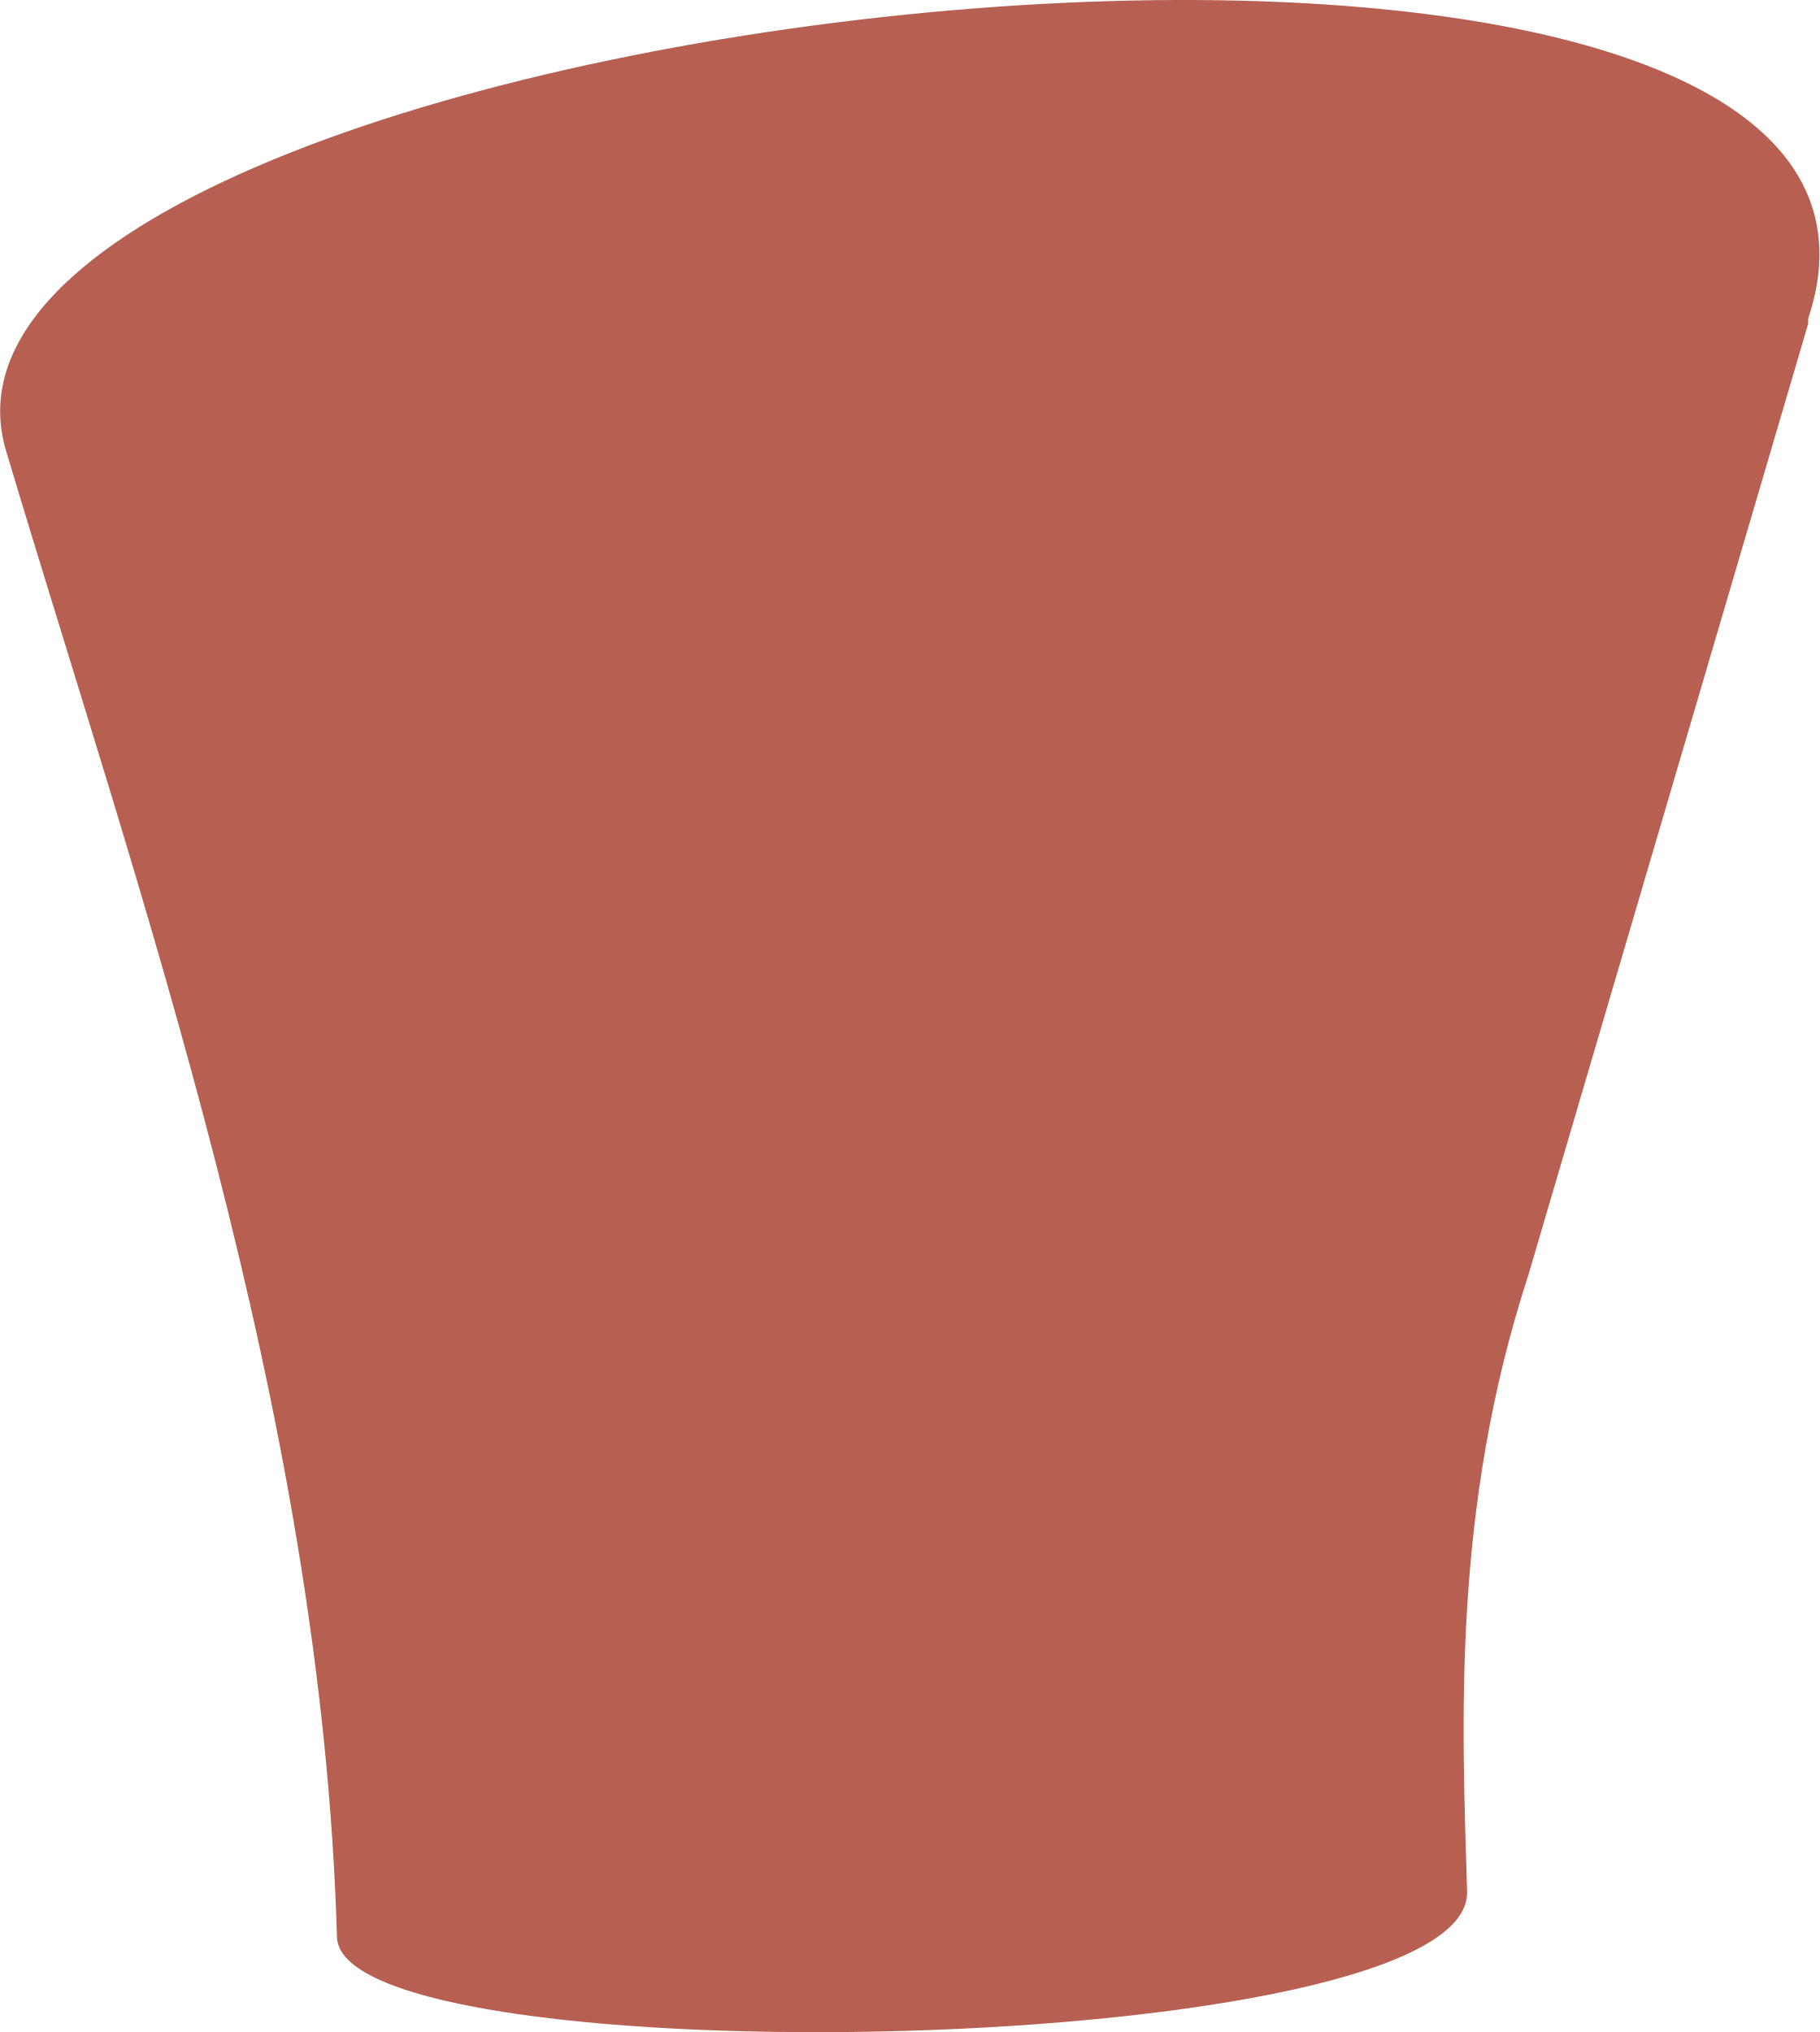
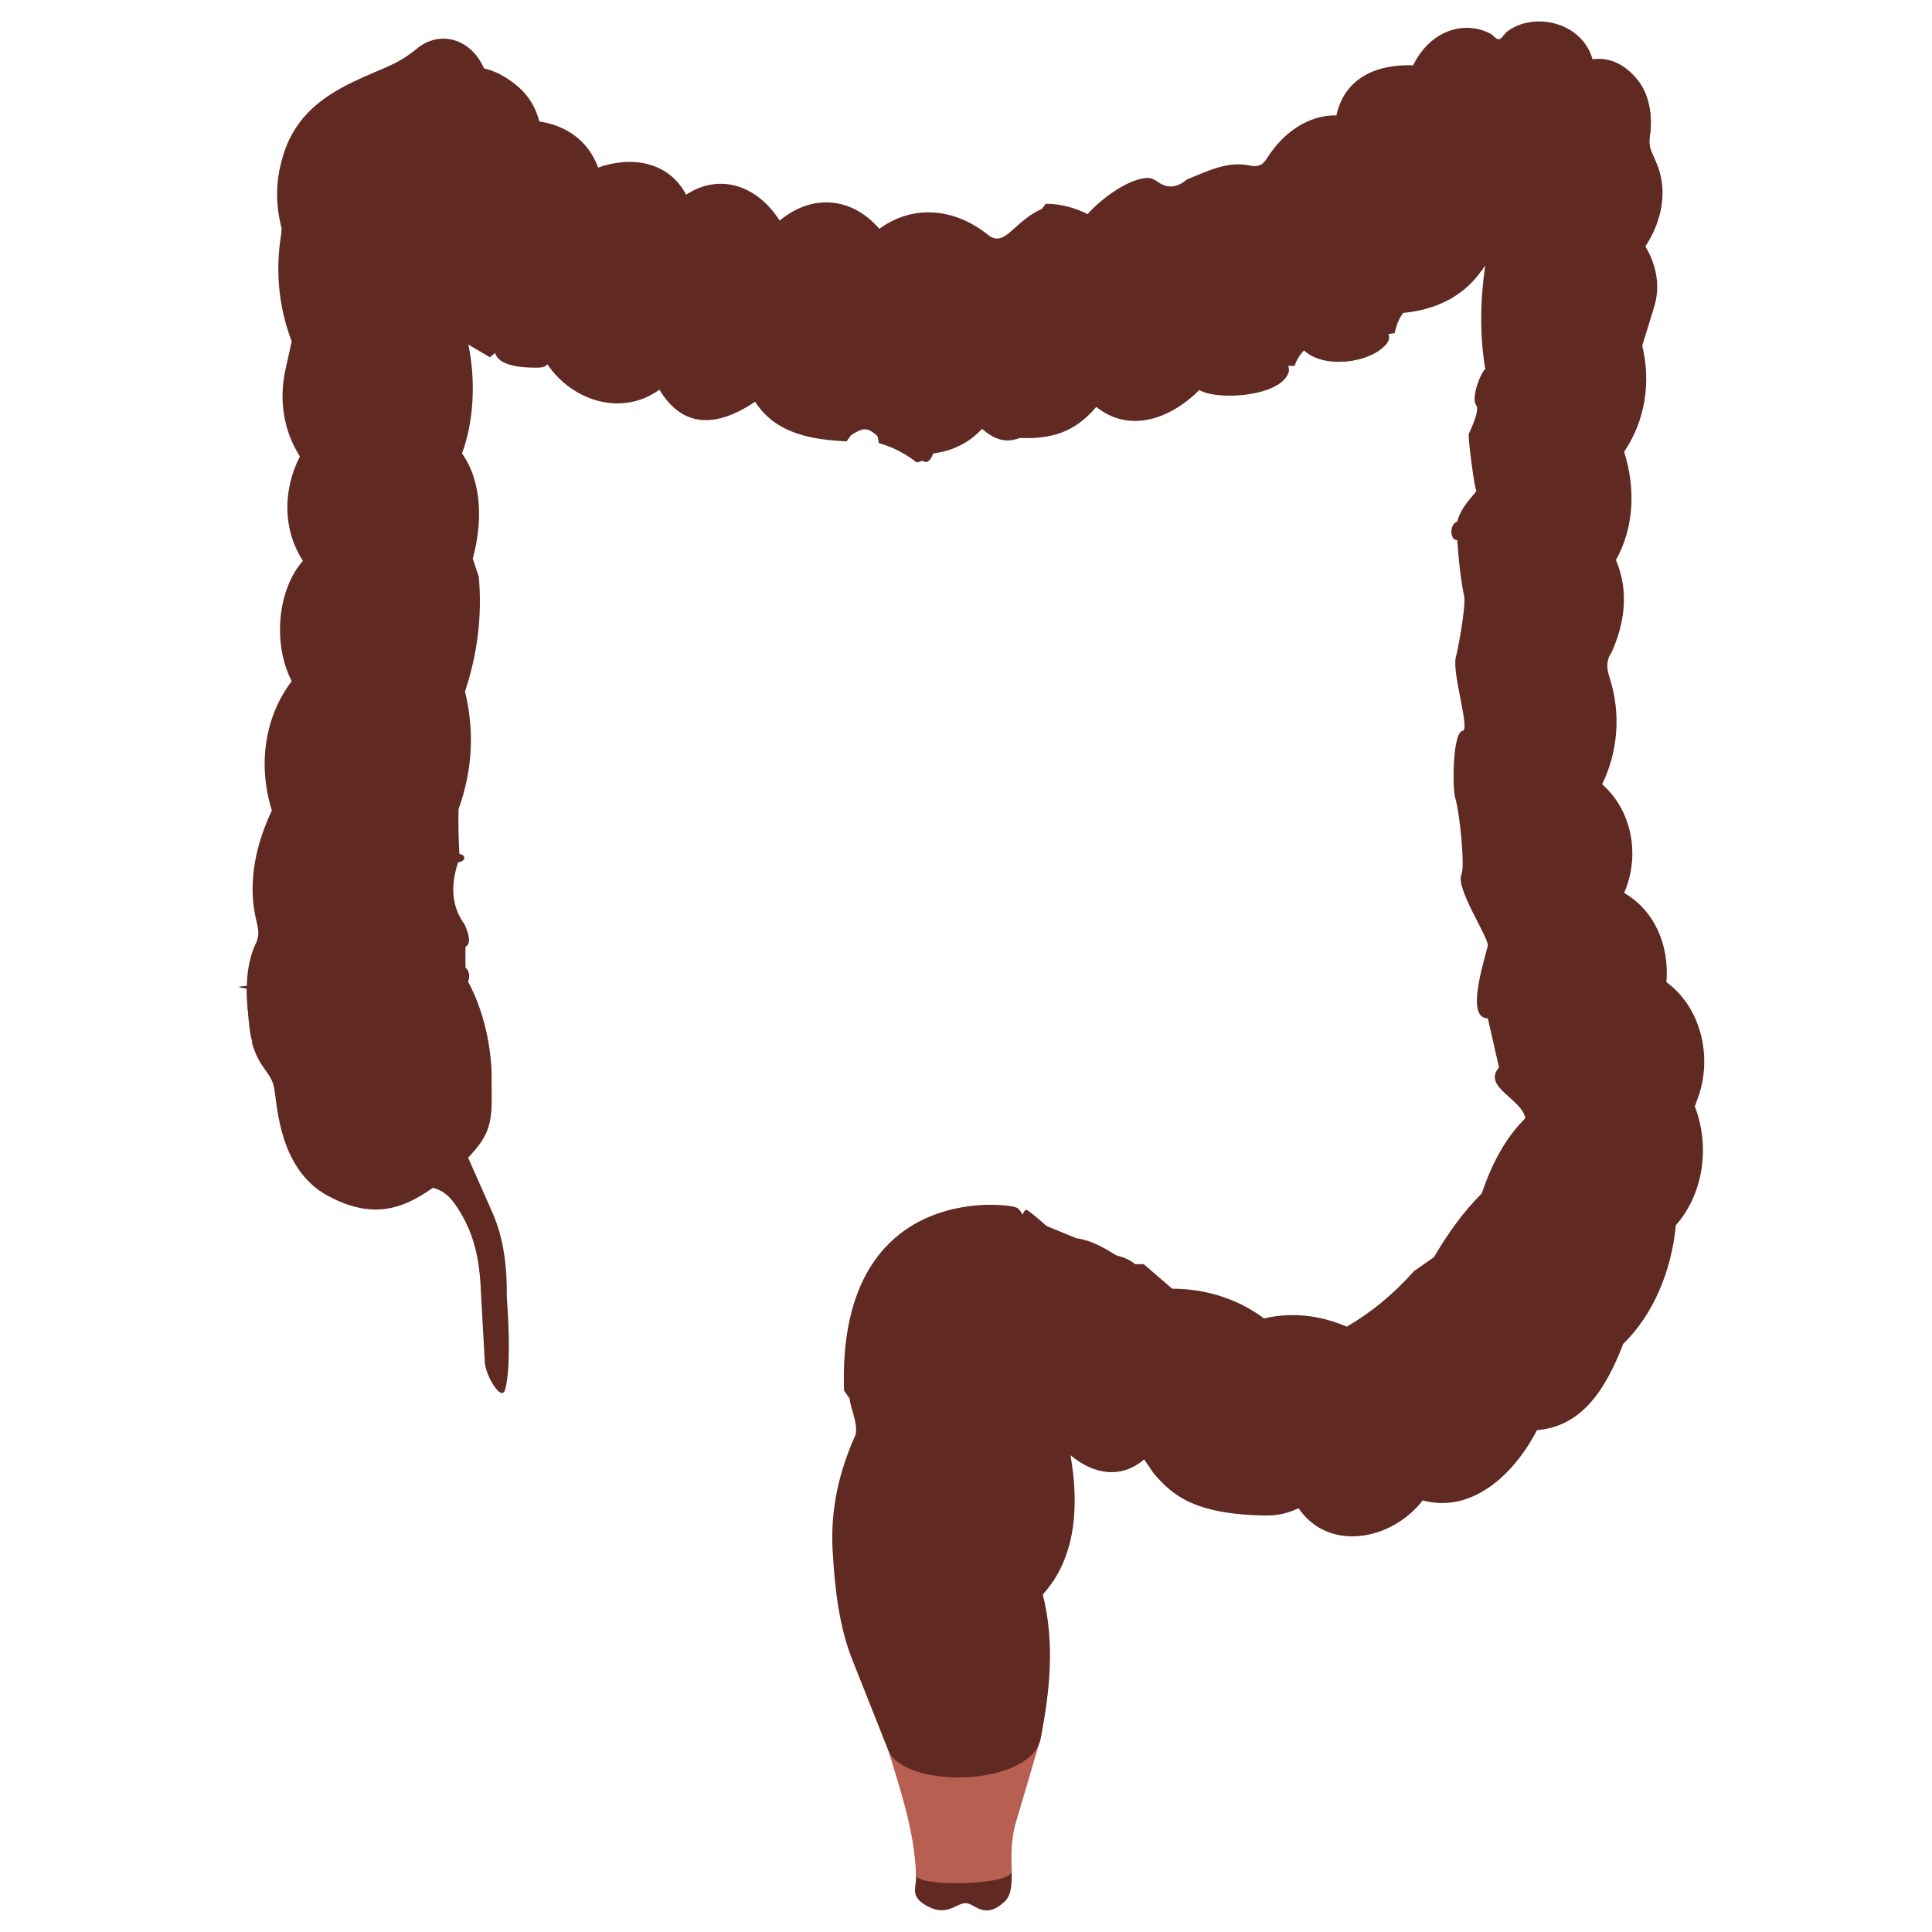
- <svg xmlns="http://www.w3.org/2000/svg" id="Layer_2" data-name="Layer 2" viewBox="0 0 35.74 39.92">
+ <svg xmlns="http://www.w3.org/2000/svg" id="Layer_1" data-name="Layer 1" viewBox="0 0 512 512">
  <defs>
    <style>
      .cls-1 {
+         fill: #602922;
+       }
+ 
+       .cls-2 {
        fill: #b75f51;
      }
    </style>
  </defs>
-   <g id="Layer_1-2" data-name="Layer 1">
-     <g id="Anus_Canal" data-name="Anus Canal">
-       <path class="cls-1" d="M35.52,6.36l-5.5,18.7c-1.5,4.6-1.3,8.8-1.2,12.1s-22.1,3.7-22.2.9C6.32,27.66,2.72,17.56.12,8.86s39-13.4,35.4-2.6v.1Z" />
-     </g>
+   <g id="Anus">
+     <path class="cls-1" d="M268.12,496.7c0,3.2-.23,5.71-1.94,7.31-5.37,4.91-7.88.34-10.28.34s-4.91,3.54-9.94.91-3.09-4.8-3.2-8c-.34-11.88,25.37-15.08,25.37-.57h0Z" />
+   </g>
+   <g id="Anal_Canal" data-name="Anal Canal">
+     <path class="cls-2" d="M275.78,460.71l-6.29,21.37c-1.71,5.26-1.49,10.06-1.37,13.83s-25.25,4.23-25.37,1.03c-.34-11.88-4.46-23.43-7.43-33.37s44.57-15.31,40.45-2.97h0v.11Z" />
+   </g>
+   <path id="Ascending_Colon" data-name="Ascending Colon" class="cls-1" d="M124.14,91.49c1.94,9.14,1.49,20.11-1.71,28.68,5.49,7.66,5.37,18.74,2.86,27.88l1.6,4.8c.91,10.28-.34,20.45-3.66,30.4,2.51,10.28,2.06,20.68-1.71,31.2-.11,4,0,7.88.23,11.88,1.94.23,1.6,2.06-.34,2.17-2.17,6.51-1.6,12,1.71,16.46.8,1.83,2.06,5.03.23,5.94v5.49c1.03.91,1.26,2.4.69,3.77,7.54,13.83,8.68,35.54,1.14,42.62-1.37,1.26-1.6,3.09-.91,4.57,0,0-6.4,6.17-9.48,7.43l-13.94,5.37c-6.74,1.03-14.51-2.74-19.2-8.46-5.26-6.29-7.31-14.97-7.77-23.54-7.88-8-11.08-27.54-6.17-37.94,1.37-2.74.57-4.46,0-7.2-2.06-9.71.23-19.54,4.34-28.23-3.77-12-1.94-24.8,5.26-34.28-5.03-9.6-3.89-24.11,2.97-31.88-5.37-8.23-5.37-18.74-.8-27.65-4.23-6.63-5.6-14.63-3.89-22.74l1.71-7.77c-3.66-9.6-4.46-19.77-2.51-29.94,11.43-24.45,49.37,30.74,49.37,30.74h0v.23h0Z" />
+   <path id="Sigmoid_Colon" data-name="Sigmoid Colon" class="cls-1" d="M335.66,401.63c-19.43-.23-25.14-5.6-29.94-11.2l-2.51-3.66c-6.06,5.14-13.26,4.11-19.54-1.14,2.4,13.48-12.34-63.54-10.97-62.62l12.57,5.14c4,.57,7.08,2.4,10.63,4.57,1.94.46,3.54,1.14,4.91,2.29h2.29l7.54,6.51c8.57,0,17.14,2.51,24.34,7.88,7.31-1.71,14.63-.91,21.94,2.17,6.51-3.77,12.46-8.68,17.83-14.74l5.26-3.66c3.66-6.29,7.77-12,12.68-16.91,2.51-7.54,6.29-14.86,11.66-20-1.03-5.14,50.05-14.63,44.79-3.09,4.11,10.74,2.29,23.2-5.03,31.54-1.14,12.23-6.06,23.77-13.94,31.43-4.69,12.23-11.08,21.94-22.85,22.85-6.51,12.57-17.83,22.05-30.28,18.63-8.46,10.86-25.14,13.6-32.91,2.06-3.09,1.49-5.71,1.94-8.34,1.94h-.11Z" />
+   <path id="Cecum" class="cls-1" d="M66.77,276.39c2.17,7.31,5.14,7.54,5.94,12.23s1.37,21.48,14.28,28.34,21.6,3.31,32.45-5.94,10.97-12.8,10.86-22.51-1.03-10.63-1.14-12.11-8.91-16.8-8.23-2.51c.69,14.28-35.77-13.48-49.82-12.91-14.06.57-4.57.69-5.6,1.37,0,0,0,9.26,1.37,13.94h-.11v.11Z" />
+   <path id="Descending_colon" data-name="Descending colon" class="cls-1" d="M404.22,296.27c-1.03-5.14-11.43-8.23-6.97-13.37-1.94-8.68-2.97-13.03-2.97-13.03-5.6,0-1.6-13.14,0-19.2.46-1.94-8.68-15.31-6.97-18.97.91-2.06-.34-15.77-1.71-20.45-.69-2.51-.69-17.26,2.06-17.6,1.94-.34-2.97-15.66-1.83-19.54.57-2.06,2.97-14.86,2.06-16.68-.91-4.8-1.37-9.48-1.71-14.28-2.06,0-2.06-4.34,0-4.91,1.14-4.57,5.49-7.88,5.03-8.34-.46-.46-2.29-14.28-1.94-14.97.91-1.94,2.86-6.4,1.94-7.54-1.37-1.71.91-8.23,2.4-9.6-1.49-8.91-1.37-18.06,0-27.54-5.14,8.46,8.57-18.51,17.6-18.17,4.11-8.57,29.03,6.74,24.8,13.14,2.97,5.03,4.11,10.63,2.29,16.34l-3.09,10.06c2.4,9.94.69,20-4.8,28.11,3.09,9.71,2.63,20.11-2.17,28.68,3.54,8.34,2.29,16.8-1.14,24.45-1.49,2.17-1.37,4.23-.57,6.63,3.09,9.48,2.29,19.65-1.94,28.34,7.88,6.97,10.17,18.74,5.83,28.8,8,4.69,12,13.71,11.2,23.65,9.6,6.97,12.8,21.37,7.43,32.91,4.11,10.74-50.17,8.23-44.79,3.09h.23-.23Z" />
+   <path id="Transverse_Colon" data-name="Transverse Colon" class="cls-1" d="M393.59,70.24c-5.14,8.46-13.37,11.88-21.71,12.68-1.14,1.49-1.83,3.2-2.29,5.37l-1.6.23c.34,1.26,0,1.71-.46,2.51-4.34,5.37-16.91,6.74-21.94,1.83-1.03,1.03-1.94,2.4-2.51,4.11h-1.71c.23.57.34,1.37,0,2.06-2.51,6.06-18.63,7.2-23.54,4.34-7.66,7.66-18.51,11.54-27.31,4.46-5.83,6.97-12.34,8.57-20.23,8.23-4,1.49-6.74.34-10.06-2.4-3.54,3.89-8.23,5.94-12.91,6.51-.8,2.06-1.71,2.74-2.86,1.94l-1.49.46c-3.09-2.4-6.4-4.11-10.06-5.14l-.34-1.83c-2.74-2.51-3.89-2.29-7.08-.23l-1.14,1.6c-8.57-.46-18.63-1.71-24.23-10.51-11.54,7.77-19.88,5.94-25.37-3.2-9.71,7.08-22.85,3.31-29.71-6.74-.57.91-1.94.91-2.97.91-3.2,0-9.83-.23-10.86-3.89l-1.37,1.14-5.83-3.43c1.94,9.14-51.31-20.68-49.37-30.74-2.97-11.08-.34-22.28,6.74-29.83,9.6-10.06,20.11-10.28,29.14-17.83,6.17-5.03,14.4-2.51,17.71,5.26,6.74,1.6,11.88,6.63,14.63,14.06,6.86,1.03,12.91,4.8,15.66,12.23,8.68-3.09,18.63-1.71,23.31,7.2,8.68-5.71,18.63-2.74,24.8,6.86,8.34-6.97,18.86-6.51,26.4,2.17,9.14-6.63,20.11-5.37,28.8,1.6,4.46,3.66,6.86-3.66,14.28-6.86l1.03-1.37c3.89,0,7.66,1.03,11.08,2.74,3.66-4.11,10.86-9.48,16-9.6.91,0,1.94.57,2.74,1.14,2.4,1.71,5.03,1.49,7.54-.69,5.37-2.17,10.63-4.91,16.46-3.77,2.06.46,3.43.23,4.69-1.71,4.34-6.97,11.08-11.66,18.51-11.54,2.29-10.4,11.31-13.6,20.34-13.26,4.11-8.57,12.91-12.34,20.57-8.34.8.46,1.49,1.71,2.4,1.37.57-.23,1.26-1.49,2.06-2.06,6.86-5.14,19.65-2.63,22.51,7.43,4.69-.69,8.8,1.6,11.77,5.26,3.09,3.54,4.23,9.37,3.43,14.63-.57,3.66.46,4.69,1.71,7.54,9.14,20.8-21.83,50.51-45.14,26.85h0l-.23.23h0Z" />
+   <path id="Hepatic_flexure" data-name="Hepatic flexure" class="cls-1" d="M74.31,44.3c4.23-22.28,27.31-23.65,36.34-31.08,6.17-5.03,14.4-2.51,17.71,5.26,6.74,1.6,12.91,6.29,14.63,14.06,3.2,13.83-75.19,45.48-68.79,11.88h.11v-.11Z" />
+   <path id="Splenic_Flexure" data-name="Splenic Flexure" class="cls-1" d="M397.48,10.7c.57-.23,1.26-1.49,2.06-2.06,6.86-5.14,19.65-2.63,22.51,7.43,4.69-.69,8.8,1.6,11.77,5.26,3.09,3.54,4.23,9.37,3.43,14.63-.57,3.66.91,4.57,1.71,7.54,11.2,41.71-63.88-23.2-41.25-32.68h-.23v-.11Z" />
+   <path id="Appendix" class="cls-1" d="M124.36,307.47l6.06,13.71c3.09,6.86,4,14.74,3.89,22.63,0,0,1.49,17.83-.46,24.45-.91,3.43-5.14-3.66-5.37-7.2l-1.14-20.68c-.46-7.77-2.06-14.06-6.06-20.23-1.6-2.4-3.2-4.46-6.51-5.37,0,0-2.74-15.77,9.48-7.43h.11v.11Z" />
+   <g id="Rectum">
+     <path class="cls-1" d="M283.66,385.52c2.4,13.48,1.49,27.43-7.31,37.02,3.2,12.8,1.94,25.37-.57,38.17-2.51,12.8-36.22,13.6-40.45,2.97l-9.48-23.88c-3.43-8.68-4.57-18.4-5.14-28-.8-11.54,1.6-21.71,6.06-31.65.57-3.31-1.37-6.74-1.6-9.48l-1.49-2.17c-1.83-54.39,41.71-49.82,45.48-48.57.8.23,1.37,1.14,1.83,1.94.23-.57.69-1.37,1.03-1.26,1.49.34,51.31,40.57,11.66,64.91h0Z" />
  </g>
</svg>
